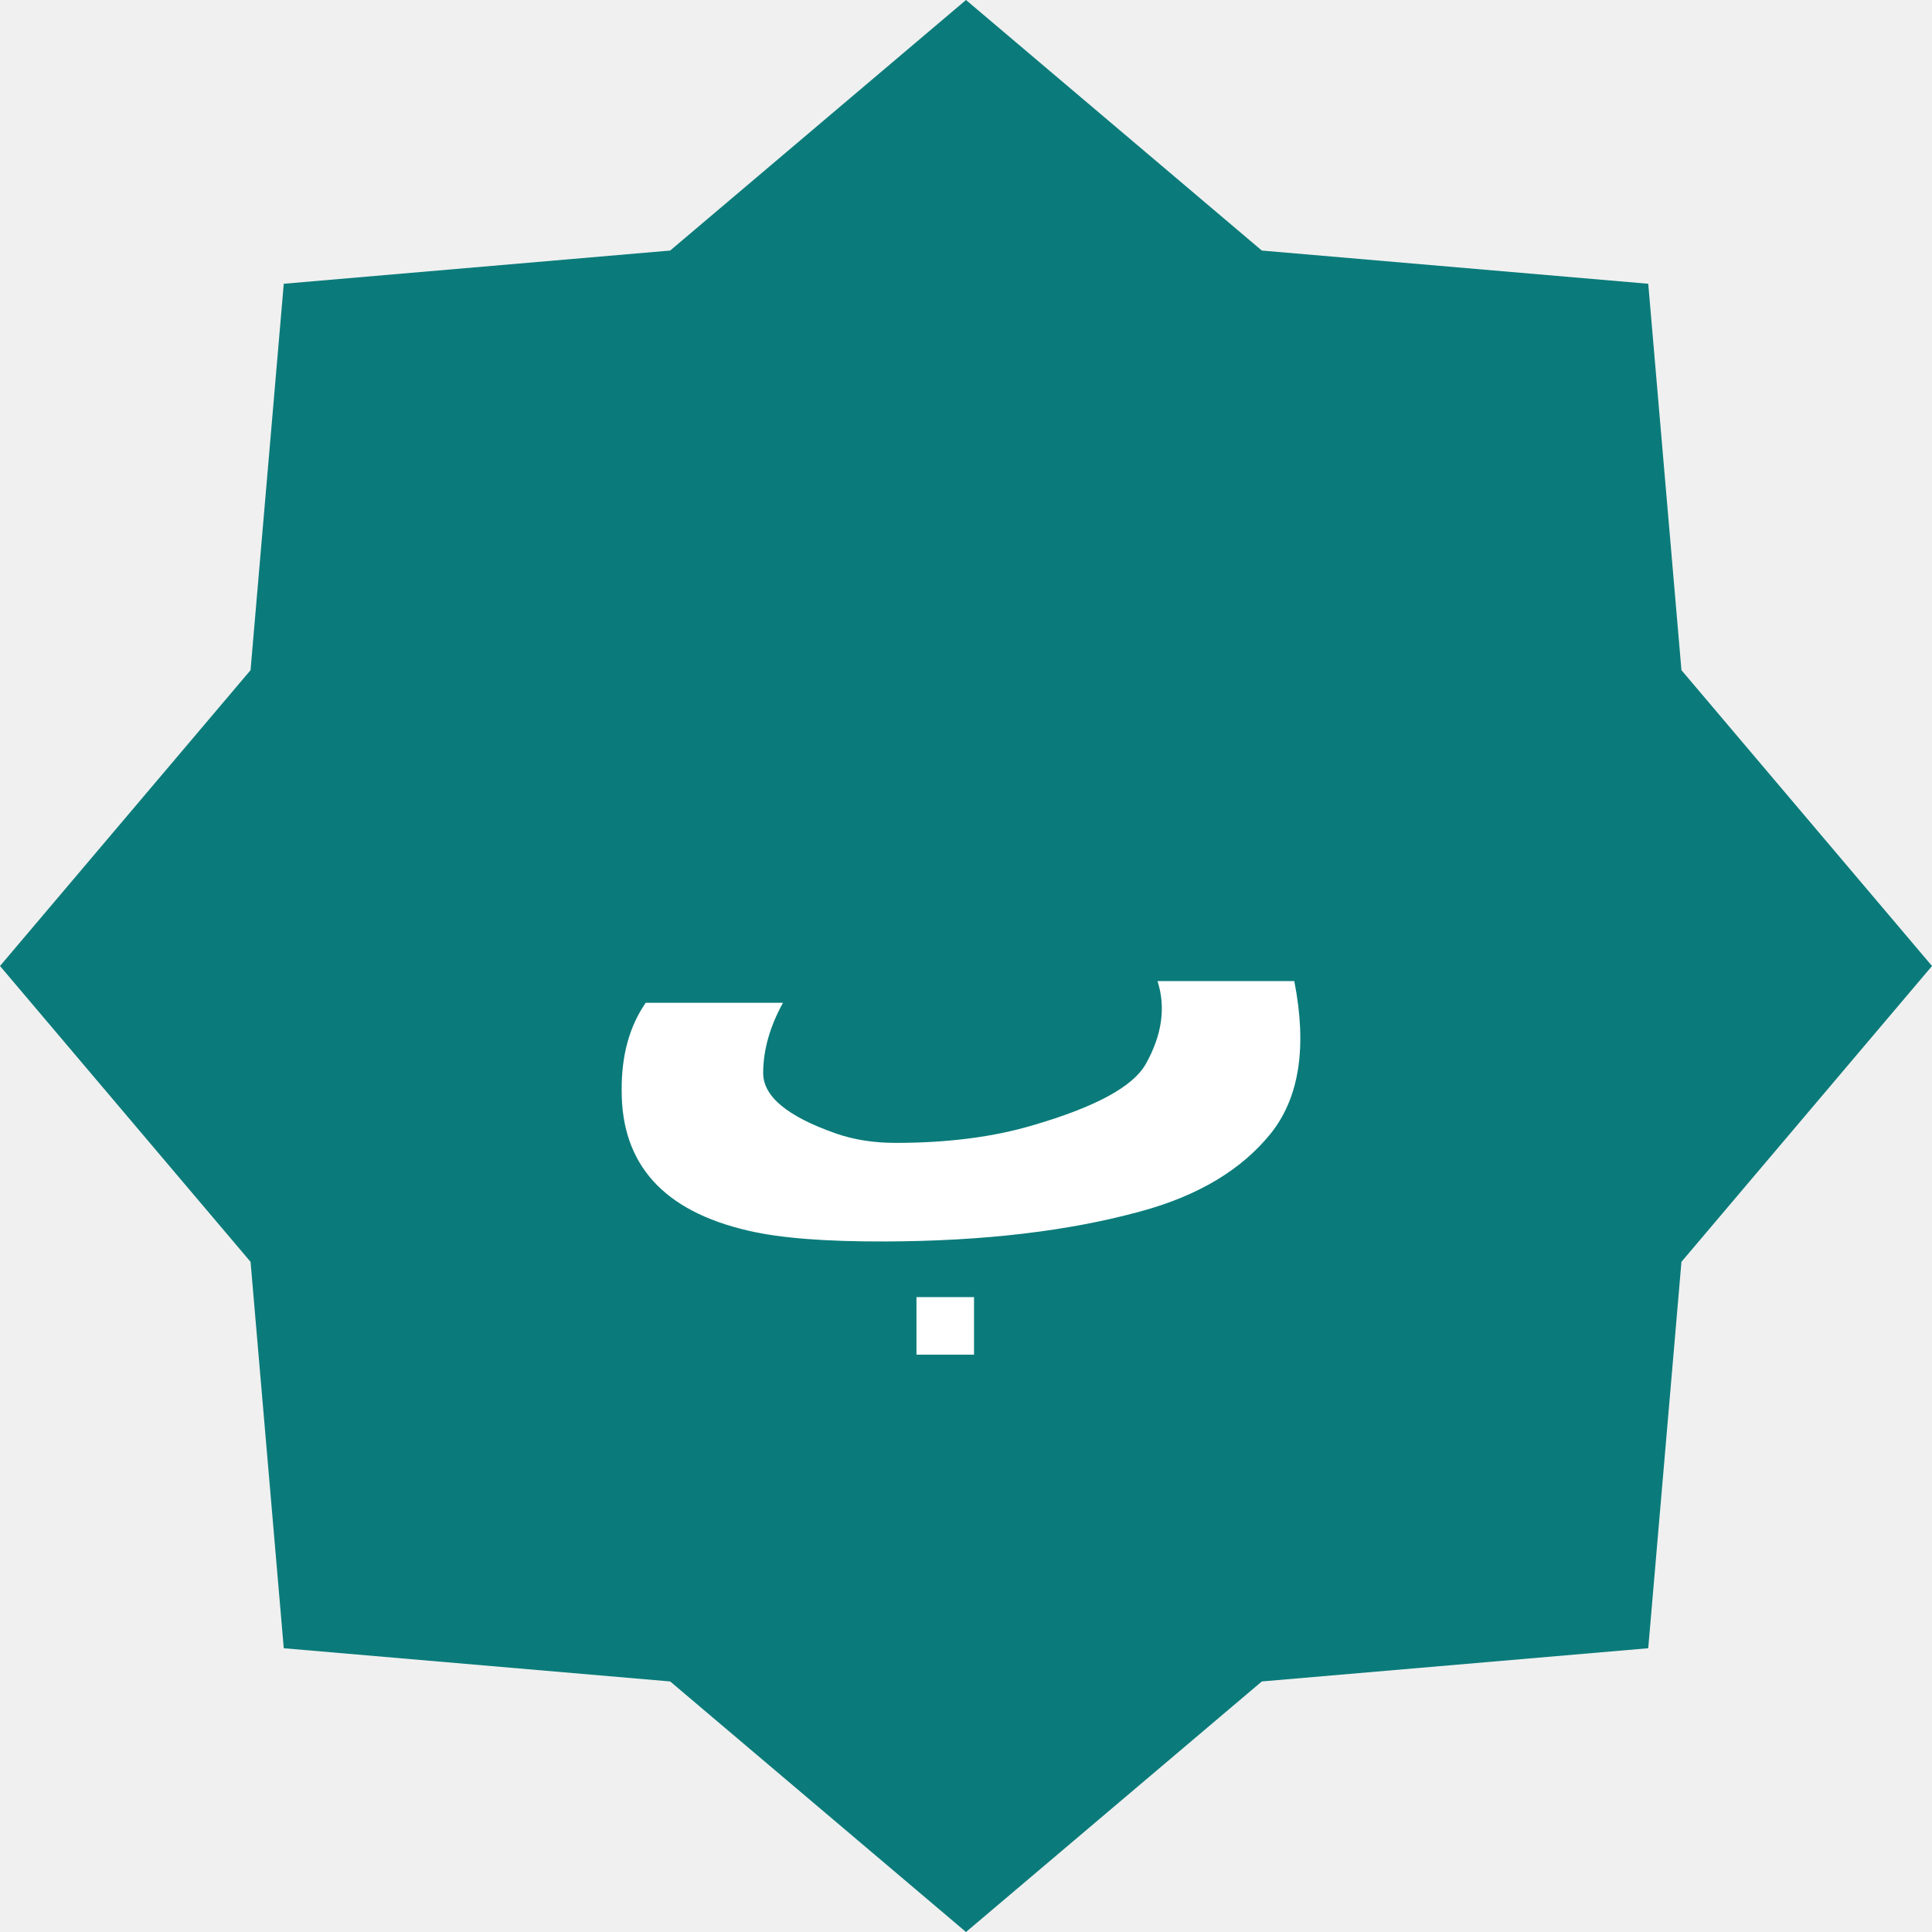
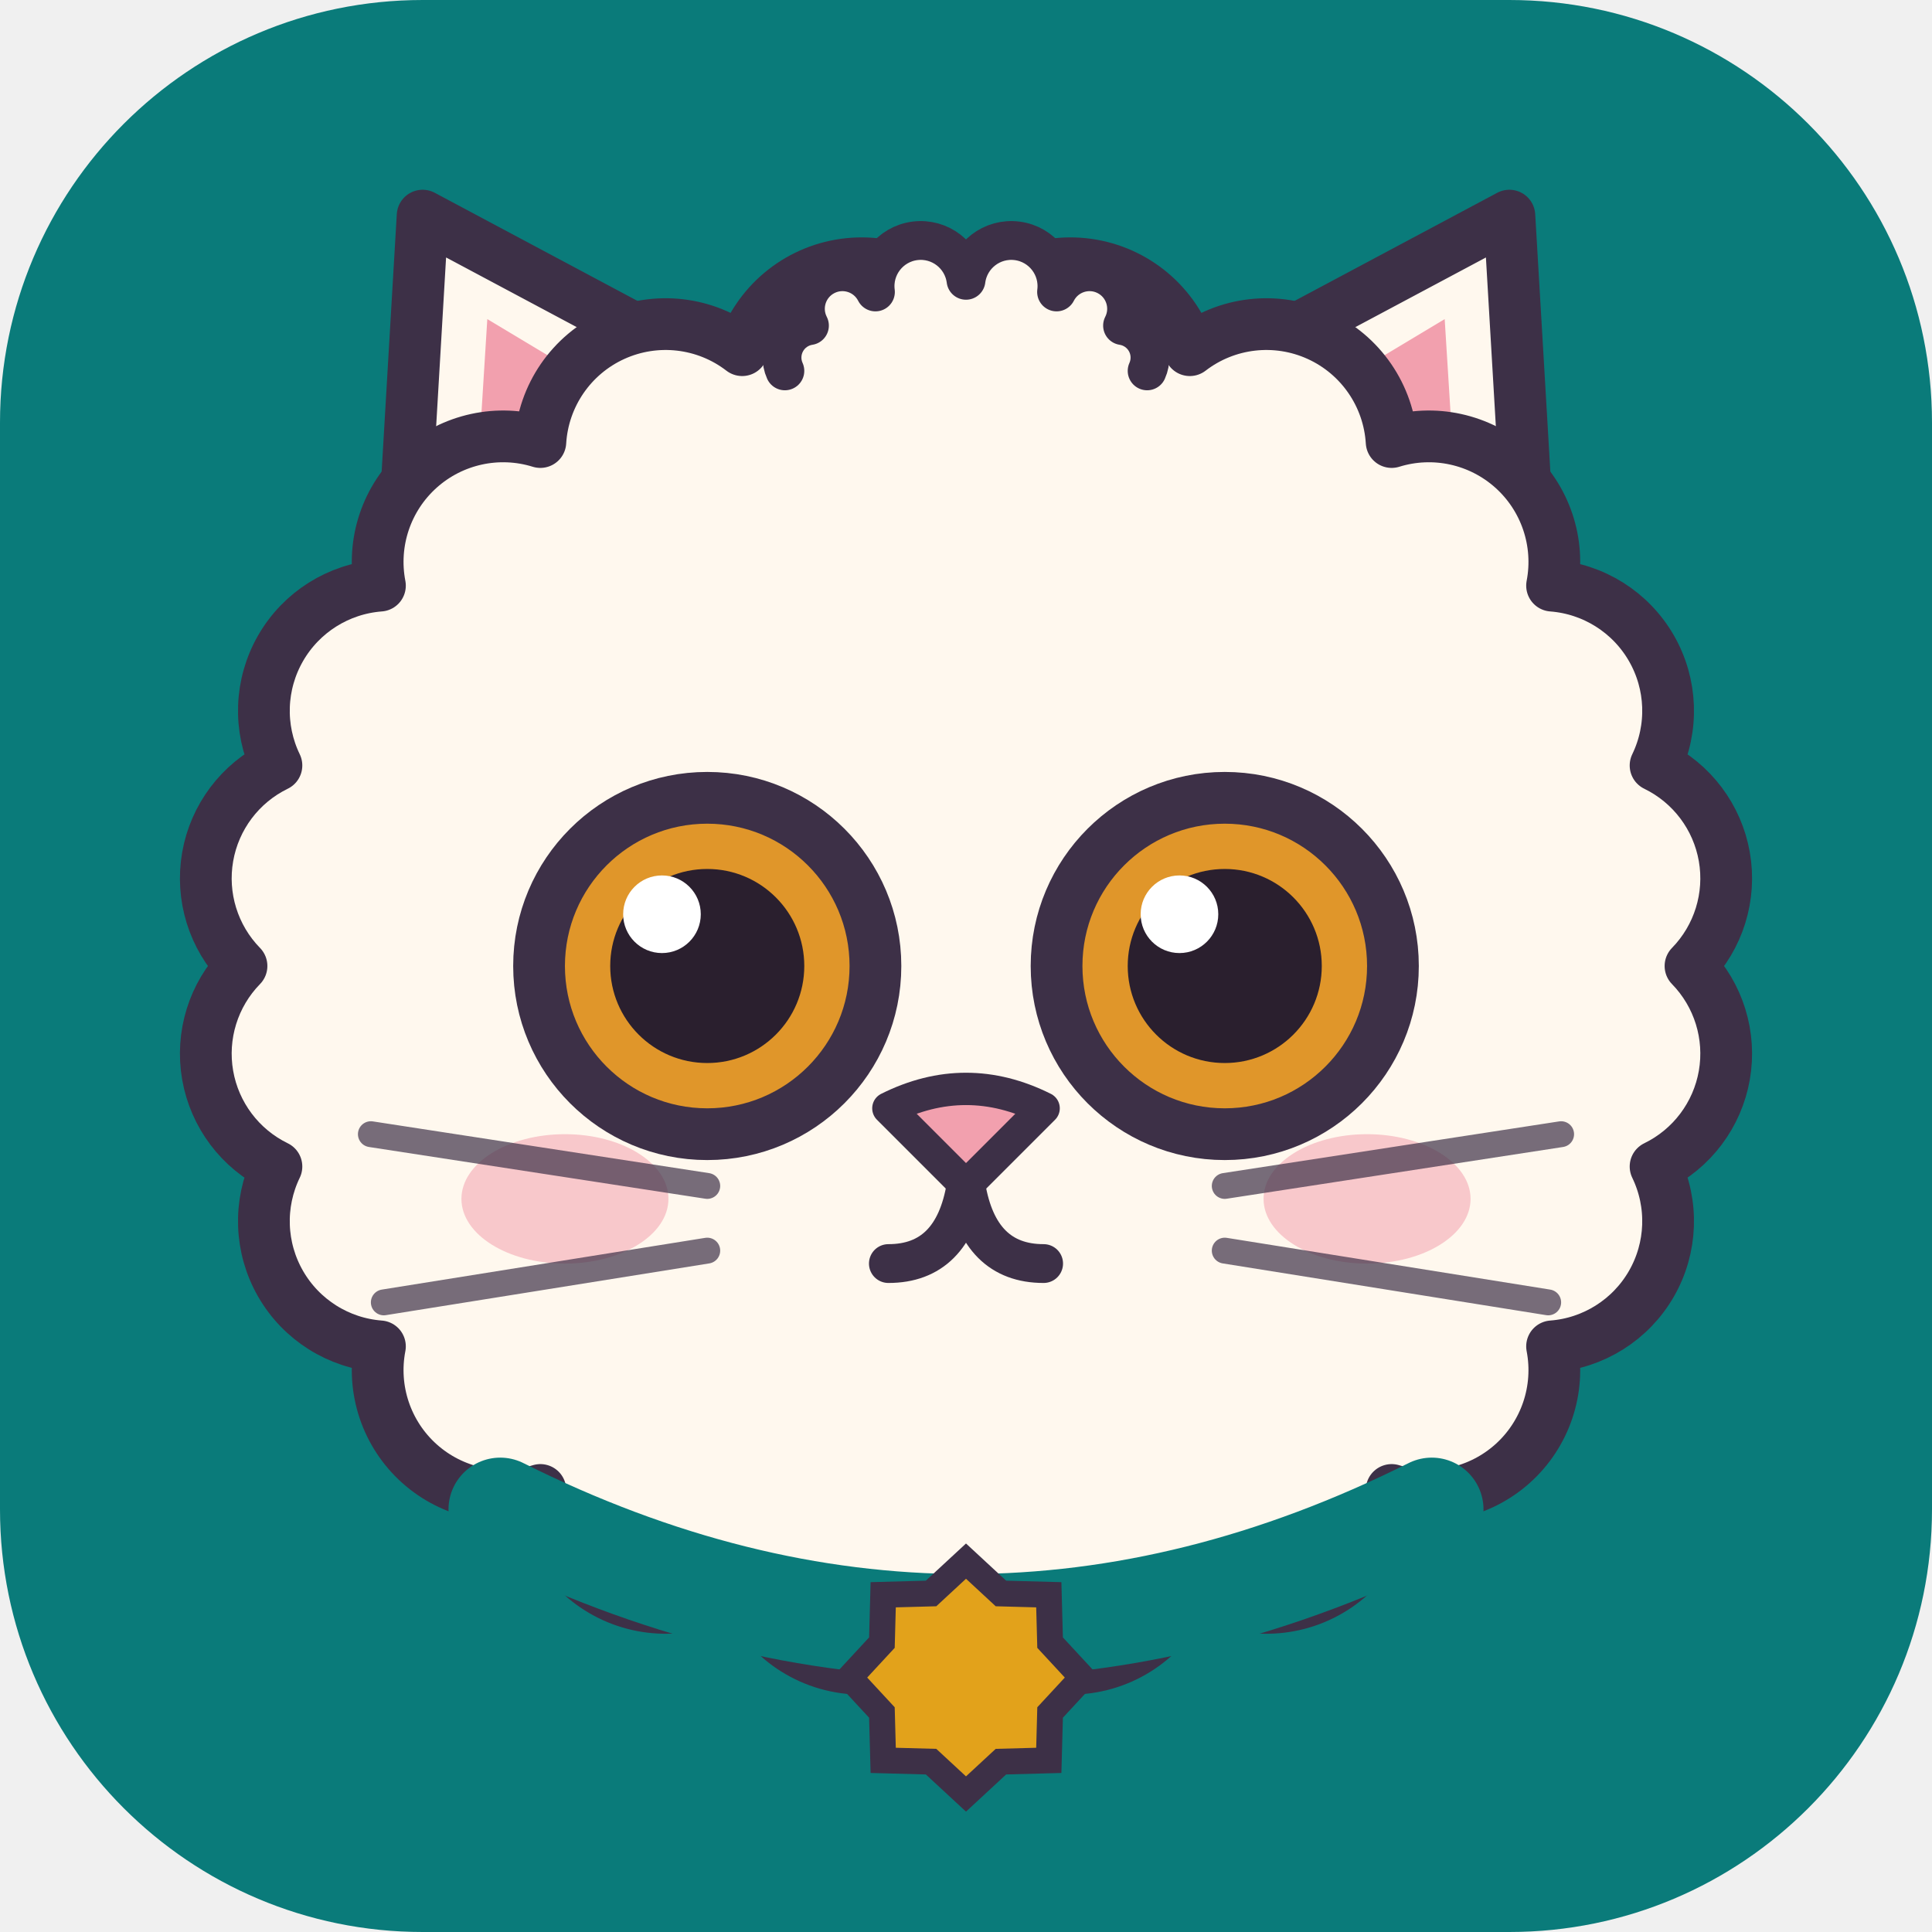
<svg xmlns="http://www.w3.org/2000/svg" viewBox="0 0 64 64">
-   <polygon fill="#0a7b7a" points="32,0 41.8,8.3 54.6,9.4 55.7,22.2 64,32 55.7,41.8 54.6,54.6 41.8,55.7 32,64 22.2,55.7 9.4,54.6 8.3,41.8 0,32 8.3,22.2 9.4,9.4 22.2,8.3" />
-   <text x="32" y="41" font-family="Tahoma, sans-serif" font-size="26" font-weight="700" fill="#fff" text-anchor="middle">ب</text>
+   <rect width="64" height="64" rx="14" fill="#0a7b7a" />
+   <svg x="2" y="2" width="60" height="60" viewBox="30 16 140 140">
+     <g class="head">
+       <path d="M56 62 L58 28 L88 44 Z" fill="#FFF8EE" stroke="#3D3047" stroke-width="4" stroke-linejoin="round" stroke-linecap="round" />
+       <path d="M144 62 L142 28 L112 44 Z" fill="#FFF8EE" stroke="#3D3047" stroke-width="4" stroke-linejoin="round" stroke-linecap="round" />
+       <path d="M62 52 L63 36 L78 45 Z" fill="#F2A0AE" />
+       <path d="M138 52 L137 36 L122 45 Z" fill="#F2A0AE" />
+       <path d="M156.0 86.0 A9.7 9.7 0 0 1 153.3 101.5 A9.7 9.7 0 0 1 145.3 115.4 A9.7 9.7 0 0 1 132.9 126.5 A9.7 9.7 0 0 1 117.3 133.6 A9.7 9.7 0 0 1 100.0 136.0 A9.7 9.7 0 0 1 82.7 133.6 A9.7 9.7 0 0 1 67.1 126.5 A9.7 9.7 0 0 1 54.7 115.4 A9.7 9.7 0 0 1 46.7 101.5 A9.7 9.7 0 0 1 44.0 86.0 A9.7 9.7 0 0 1 46.7 70.5 A9.7 9.7 0 0 1 54.7 56.6 A9.7 9.7 0 0 1 67.1 45.5 A9.7 9.7 0 0 1 82.7 38.4 A9.7 9.7 0 0 1 100.0 36.0 A9.7 9.7 0 0 1 117.3 38.4 A9.7 9.7 0 0 1 132.9 45.5 A9.7 9.7 0 0 1 145.3 56.6 A9.7 9.7 0 0 1 153.3 70.5 A9.7 9.7 0 0 1 156.0 86.0 Z" fill="#FFF8EE" stroke="#3D3047" stroke-width="4" stroke-linejoin="round" stroke-linecap="round" />
+       <path d="M86.0 40.0 A2.5 2.5 0 0 1 87.9 36.5 A2.5 2.5 0 0 1 93.0 33.9 A2.5 2.5 0 0 1 100.0 33.0 A2.5 2.5 0 0 1 107.0 33.9 A2.5 2.5 0 0 1 112.1 36.5 A2.5 2.5 0 0 1 114.0 40.0" fill="#FFF8EE" stroke="#3D3047" stroke-width="3" stroke-linejoin="round" stroke-linecap="round" />
+       <ellipse cx="69" cy="104" rx="8" ry="5" fill="#F2A0AE" opacity="0.55" />
+       <ellipse cx="131" cy="104" rx="8" ry="5" fill="#F2A0AE" opacity="0.55" />
+       <g class="eye">
+         <circle cx="80" cy="86" r="13" fill="#E0962A" stroke="#3D3047" stroke-width="4" stroke-linejoin="round" stroke-linecap="round" />
+         <circle cx="80" cy="86" r="7.5" fill="#2A1F2E" />
+         <circle cx="76.5" cy="82" r="3" fill="#fff" />
+       </g>
+       <g class="eye">
+         <circle cx="120" cy="86" r="13" fill="#E0962A" stroke="#3D3047" stroke-width="4" stroke-linejoin="round" stroke-linecap="round" />
+         <circle cx="120" cy="86" r="7.5" fill="#2A1F2E" />
+         <circle cx="116.5" cy="82" r="3" fill="#fff" />
+       </g>
+       <path d="M94 97 Q100 94 106 97 L100 103 Z" fill="#F2A0AE" stroke="#3D3047" stroke-width="2.5" stroke-linejoin="round" stroke-linecap="round" />
+       <path d="M100 103 Q99 109 94 109 M100 103 Q101 109 106 109" fill="none" stroke="#3D3047" stroke-width="3" stroke-linejoin="round" stroke-linecap="round" />
+       <path d="M80 103 L54 99 M80 108 L55 112 M120 103 L146 99 M120 108 L145 112" fill="none" stroke="#3D3047" stroke-width="2" stroke-linecap="round" opacity="0.7" />
+     </g>
+     <path d="M64 128 Q100 146 136 128" fill="none" stroke="#0A7B7A" stroke-width="8" stroke-linecap="round" />
+     <polygon points="100.0,132.0 102.7,134.5 106.4,134.6 106.5,138.3 109.0,141.0 106.5,143.7 106.4,147.4 102.7,147.5 100.0,150.0 97.3,147.5 93.6,147.4 93.5,143.7 91.0,141.0 93.5,138.3 93.6,134.6 97.3,134.5" fill="#E2A21B" stroke="#3D3047" stroke-width="2" />
+   </svg>
</svg>
